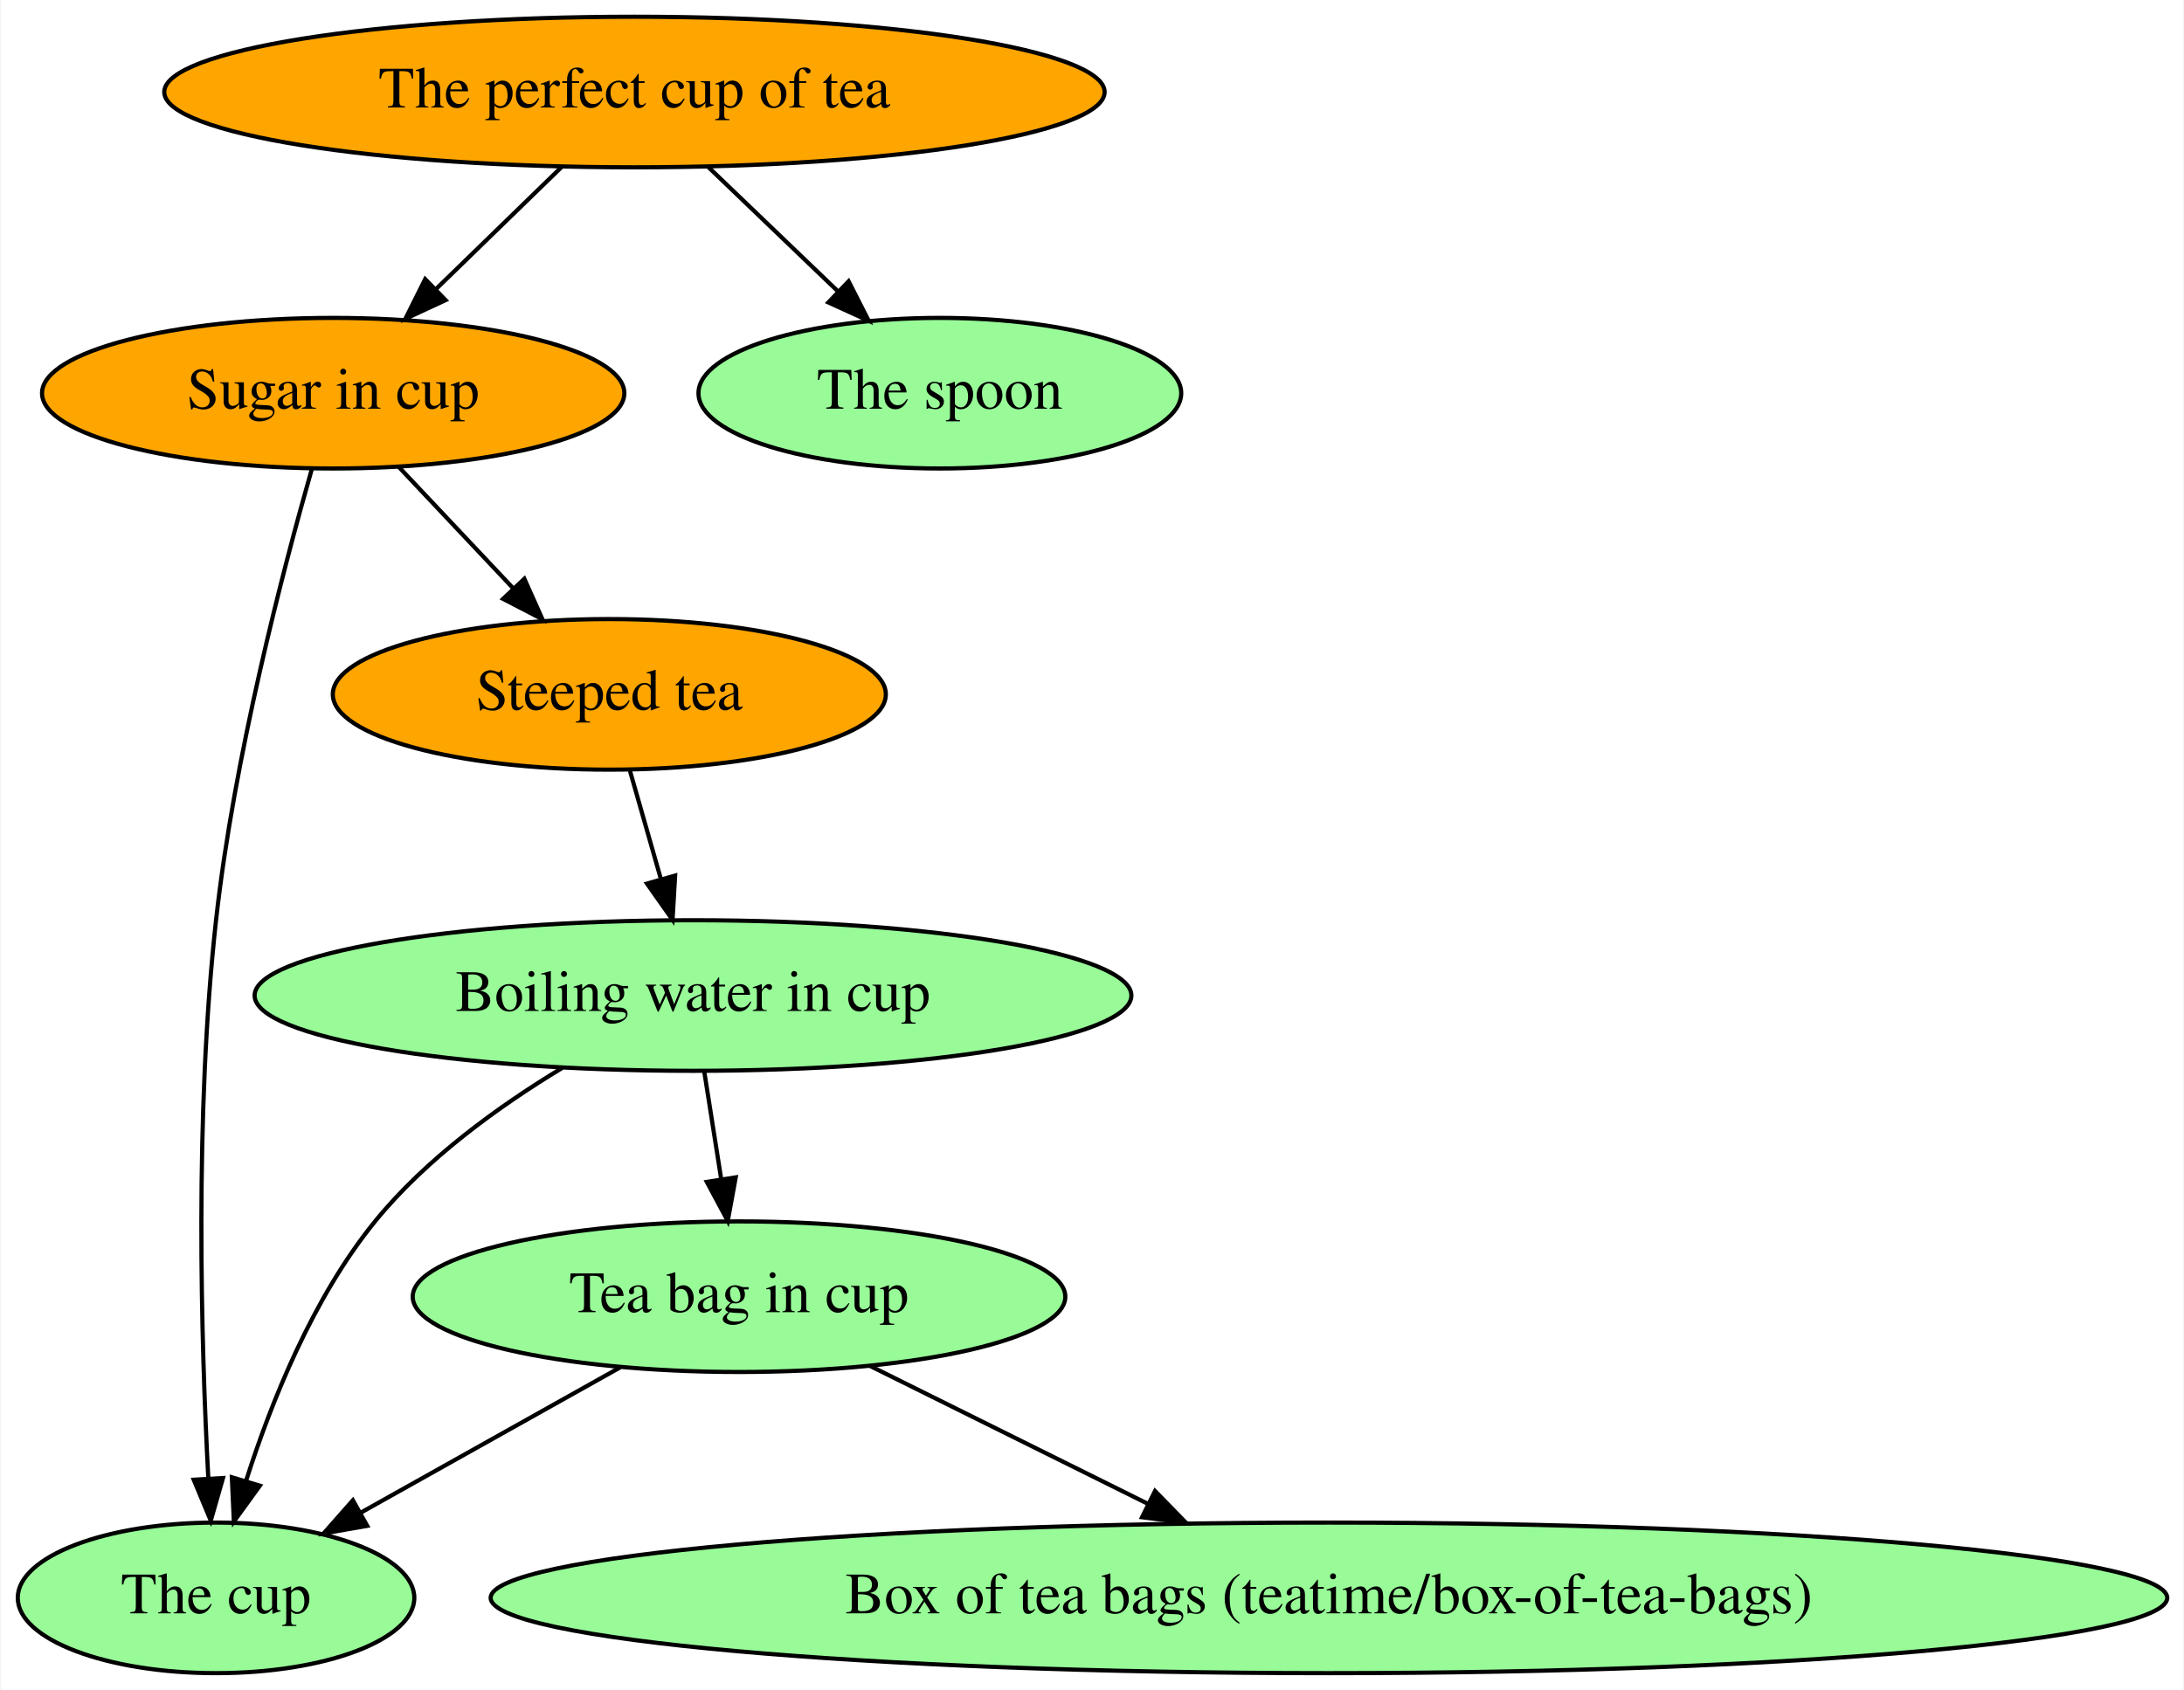
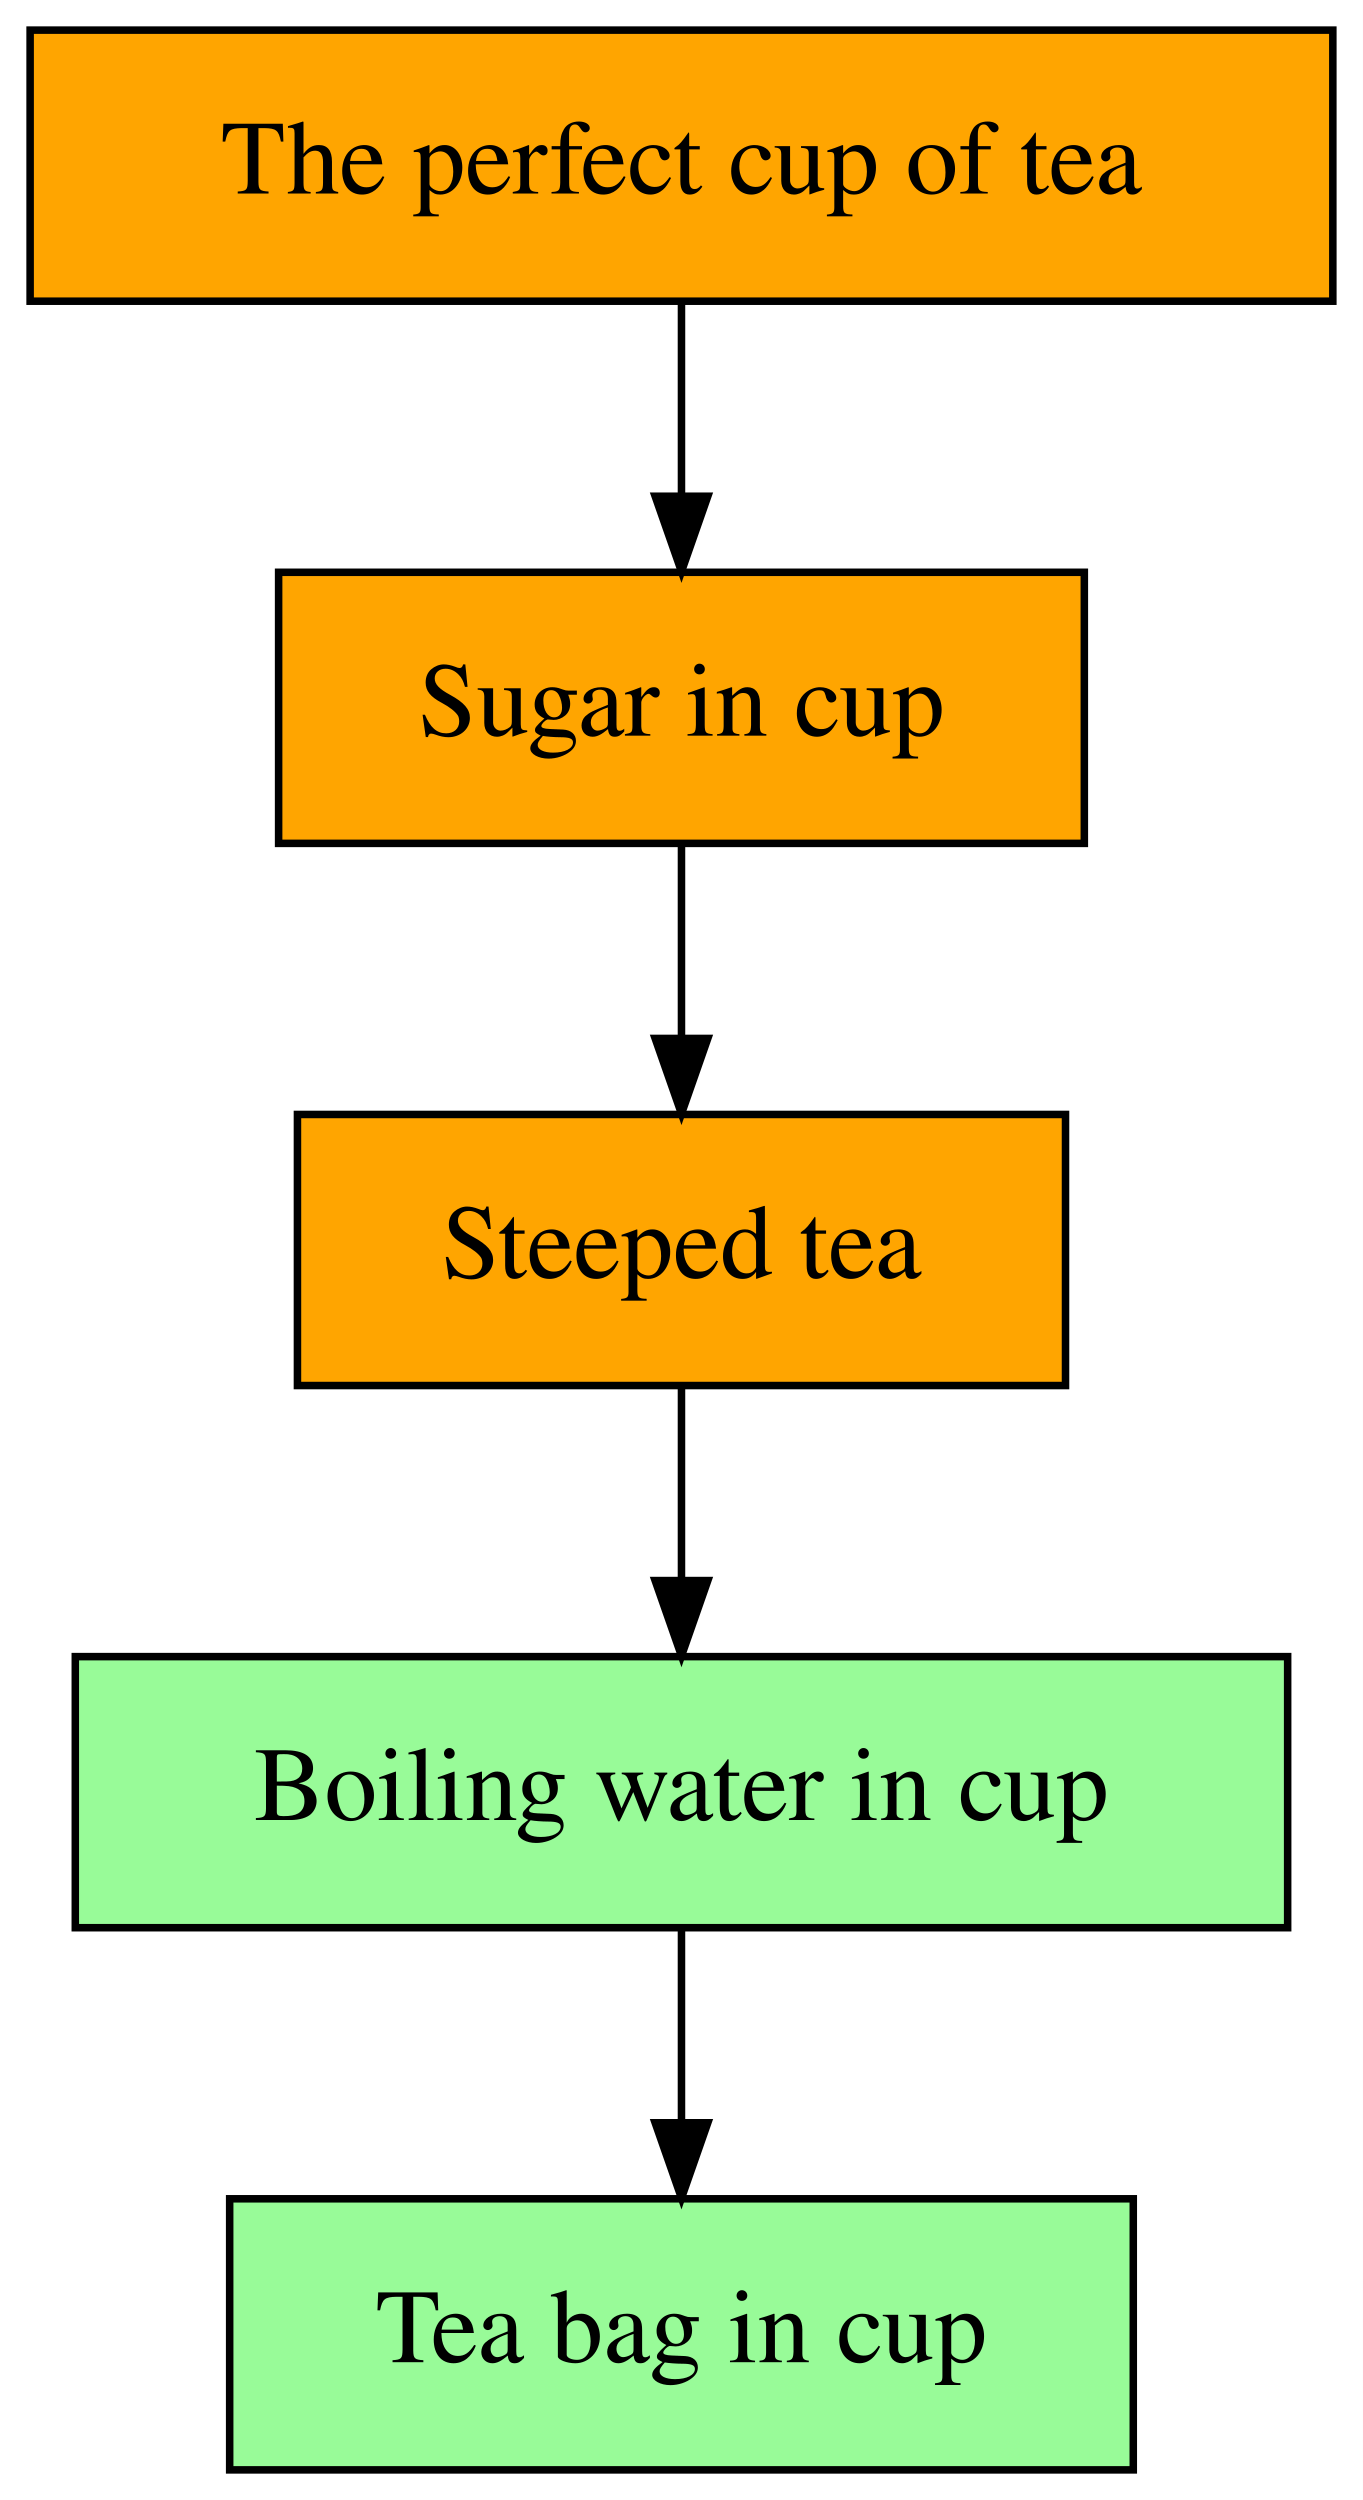
- <svg xmlns="http://www.w3.org/2000/svg" width="522pt" height="404pt" viewBox="0.00 0.00 521.63 404.00">
-   <g id="graph0" class="graph" transform="scale(1 1) rotate(0) translate(4 400)">
-     <polygon fill="white" stroke="transparent" points="-4,4 -4,-400 517.63,-400 517.63,4 -4,4" />
+ <svg xmlns="http://www.w3.org/2000/svg" width="181pt" height="332pt" viewBox="0.00 0.00 181.00 332.00">
+   <g id="graph0" class="graph" transform="scale(1 1) rotate(0) translate(4 328)">
+     <polygon fill="white" stroke="transparent" points="-4,4 -4,-328 177,-328 177,4 -4,4" />
    <g id="node1" class="node">
-       <ellipse fill="palegreen" stroke="black" cx="313.45" cy="-18" rx="200.36" ry="18" />
-       <text text-anchor="middle" x="313.45" y="-14.3" font-family="Times,serif" font-size="14.00">Box of tea bags (teatime/box-of-tea-bags)</text>
+       <polygon fill="orange" stroke="black" points="140,-252 33,-252 33,-216 140,-216 140,-252" />
+       <text text-anchor="middle" x="86.5" y="-230.3" font-family="Times,serif" font-size="14.00">Sugar in cup</text>
    </g>
    <g id="node2" class="node">
-       <ellipse fill="orange" stroke="black" cx="75.45" cy="-306" rx="69.59" ry="18" />
-       <text text-anchor="middle" x="75.45" y="-302.3" font-family="Times,serif" font-size="14.00">Sugar in cup</text>
+       <polygon fill="orange" stroke="black" points="137.5,-180 35.5,-180 35.5,-144 137.5,-144 137.5,-180" />
+       <text text-anchor="middle" x="86.5" y="-158.3" font-family="Times,serif" font-size="14.00">Steeped tea</text>
+     </g>
+     <g id="edge1" class="edge">
+       <path fill="none" stroke="black" d="M86.5,-215.7C86.5,-207.98 86.5,-198.71 86.5,-190.11" />
+       <polygon fill="black" stroke="black" points="90,-190.1 86.5,-180.1 83,-190.1 90,-190.1" />
+     </g>
+     <g id="node5" class="node">
+       <polygon fill="palegreen" stroke="black" points="167,-108 6,-108 6,-72 167,-72 167,-108" />
+       <text text-anchor="middle" x="86.5" y="-86.3" font-family="Times,serif" font-size="14.00">Boiling water in cup</text>
+     </g>
+     <g id="edge4" class="edge">
+       <path fill="none" stroke="black" d="M86.5,-143.7C86.5,-135.98 86.5,-126.71 86.5,-118.11" />
+       <polygon fill="black" stroke="black" points="90,-118.1 86.5,-108.1 83,-118.1 90,-118.1" />
    </g>
    <g id="node3" class="node">
-       <ellipse fill="palegreen" stroke="black" cx="47.45" cy="-18" rx="47.39" ry="18" />
-       <text text-anchor="middle" x="47.45" y="-14.3" font-family="Times,serif" font-size="14.00">The cup</text>
-     </g>
-     <g id="edge1" class="edge">
-       <path fill="none" stroke="black" d="M70.33,-287.81C63.5,-263.9 51.77,-219.12 47.45,-180 42.3,-133.53 43.88,-79.05 45.59,-46.86" />
-       <polygon fill="black" stroke="black" points="49.11,-46.65 46.19,-36.46 42.12,-46.24 49.11,-46.65" />
+       <polygon fill="palegreen" stroke="black" points="146.5,-36 26.5,-36 26.5,0 146.5,0 146.5,-36" />
+       <text text-anchor="middle" x="86.5" y="-14.3" font-family="Times,serif" font-size="14.00">Tea bag in cup</text>
    </g>
    <g id="node4" class="node">
-       <ellipse fill="orange" stroke="black" cx="141.45" cy="-234" rx="66.09" ry="18" />
-       <text text-anchor="middle" x="141.45" y="-230.3" font-family="Times,serif" font-size="14.00">Steeped tea</text>
+       <polygon fill="orange" stroke="black" points="173,-324 0,-324 0,-288 173,-288 173,-324" />
+       <text text-anchor="middle" x="86.5" y="-302.3" font-family="Times,serif" font-size="14.00">The perfect cup of tea</text>
    </g>
    <g id="edge2" class="edge">
-       <path fill="none" stroke="black" d="M91.09,-288.41C99.27,-279.73 109.44,-268.95 118.49,-259.34" />
-       <polygon fill="black" stroke="black" points="121.14,-261.63 125.46,-251.96 116.05,-256.83 121.14,-261.63" />
-     </g>
-     <g id="node8" class="node">
-       <ellipse fill="palegreen" stroke="black" cx="161.45" cy="-162" rx="104.78" ry="18" />
-       <text text-anchor="middle" x="161.45" y="-158.3" font-family="Times,serif" font-size="14.00">Boiling water in cup</text>
-     </g>
-     <g id="edge9" class="edge">
-       <path fill="none" stroke="black" d="M146.39,-215.7C148.62,-207.9 151.3,-198.51 153.78,-189.83" />
-       <polygon fill="black" stroke="black" points="157.18,-190.68 156.56,-180.1 150.45,-188.76 157.18,-190.68" />
-     </g>
-     <g id="node5" class="node">
-       <ellipse fill="orange" stroke="black" cx="147.45" cy="-378" rx="112.38" ry="18" />
-       <text text-anchor="middle" x="147.45" y="-374.3" font-family="Times,serif" font-size="14.00">The perfect cup of tea</text>
+       <path fill="none" stroke="black" d="M86.5,-287.7C86.5,-279.98 86.5,-270.71 86.5,-262.11" />
+       <polygon fill="black" stroke="black" points="90,-262.1 86.5,-252.1 83,-262.1 90,-262.1" />
    </g>
    <g id="edge3" class="edge">
-       <path fill="none" stroke="black" d="M130.02,-360.05C121,-351.28 109.83,-340.43 99.96,-330.83" />
-       <polygon fill="black" stroke="black" points="102.32,-328.25 92.71,-323.79 97.44,-333.27 102.32,-328.25" />
-     </g>
-     <g id="node6" class="node">
-       <ellipse fill="palegreen" stroke="black" cx="220.45" cy="-306" rx="57.69" ry="18" />
-       <text text-anchor="middle" x="220.45" y="-302.3" font-family="Times,serif" font-size="14.00">The spoon</text>
-     </g>
-     <g id="edge4" class="edge">
-       <path fill="none" stroke="black" d="M165.12,-360.05C174.4,-351.16 185.91,-340.11 196.03,-330.41" />
-       <polygon fill="black" stroke="black" points="198.64,-332.75 203.44,-323.31 193.8,-327.7 198.64,-332.75" />
-     </g>
-     <g id="node7" class="node">
-       <ellipse fill="palegreen" stroke="black" cx="172.45" cy="-90" rx="77.99" ry="18" />
-       <text text-anchor="middle" x="172.45" y="-86.3" font-family="Times,serif" font-size="14.00">Tea bag in cup</text>
-     </g>
-     <g id="edge5" class="edge">
-       <path fill="none" stroke="black" d="M203.74,-73.46C223.24,-63.78 248.62,-51.18 270.06,-40.54" />
-       <polygon fill="black" stroke="black" points="271.88,-43.54 279.28,-35.96 268.77,-37.27 271.88,-43.54" />
-     </g>
-     <g id="edge6" class="edge">
-       <path fill="none" stroke="black" d="M144.08,-73.12C125.68,-62.81 101.57,-49.31 82.04,-38.37" />
-       <polygon fill="black" stroke="black" points="83.58,-35.22 73.15,-33.39 80.16,-41.33 83.58,-35.22" />
-     </g>
-     <g id="edge8" class="edge">
-       <path fill="none" stroke="black" d="M130.2,-144.7C115.08,-135.56 97.62,-122.98 85.45,-108 70.6,-89.74 60.62,-64.82 54.63,-45.99" />
-       <polygon fill="black" stroke="black" points="57.93,-44.82 51.71,-36.24 51.23,-46.83 57.93,-44.82" />
-     </g>
-     <g id="edge7" class="edge">
-       <path fill="none" stroke="black" d="M164.16,-143.7C165.38,-135.98 166.83,-126.71 168.19,-118.11" />
-       <polygon fill="black" stroke="black" points="171.66,-118.53 169.76,-108.1 164.75,-117.44 171.66,-118.53" />
+       <path fill="none" stroke="black" d="M86.5,-71.7C86.5,-63.98 86.5,-54.71 86.5,-46.11" />
+       <polygon fill="black" stroke="black" points="90,-46.1 86.5,-36.1 83,-46.1 90,-46.1" />
    </g>
  </g>
</svg>
